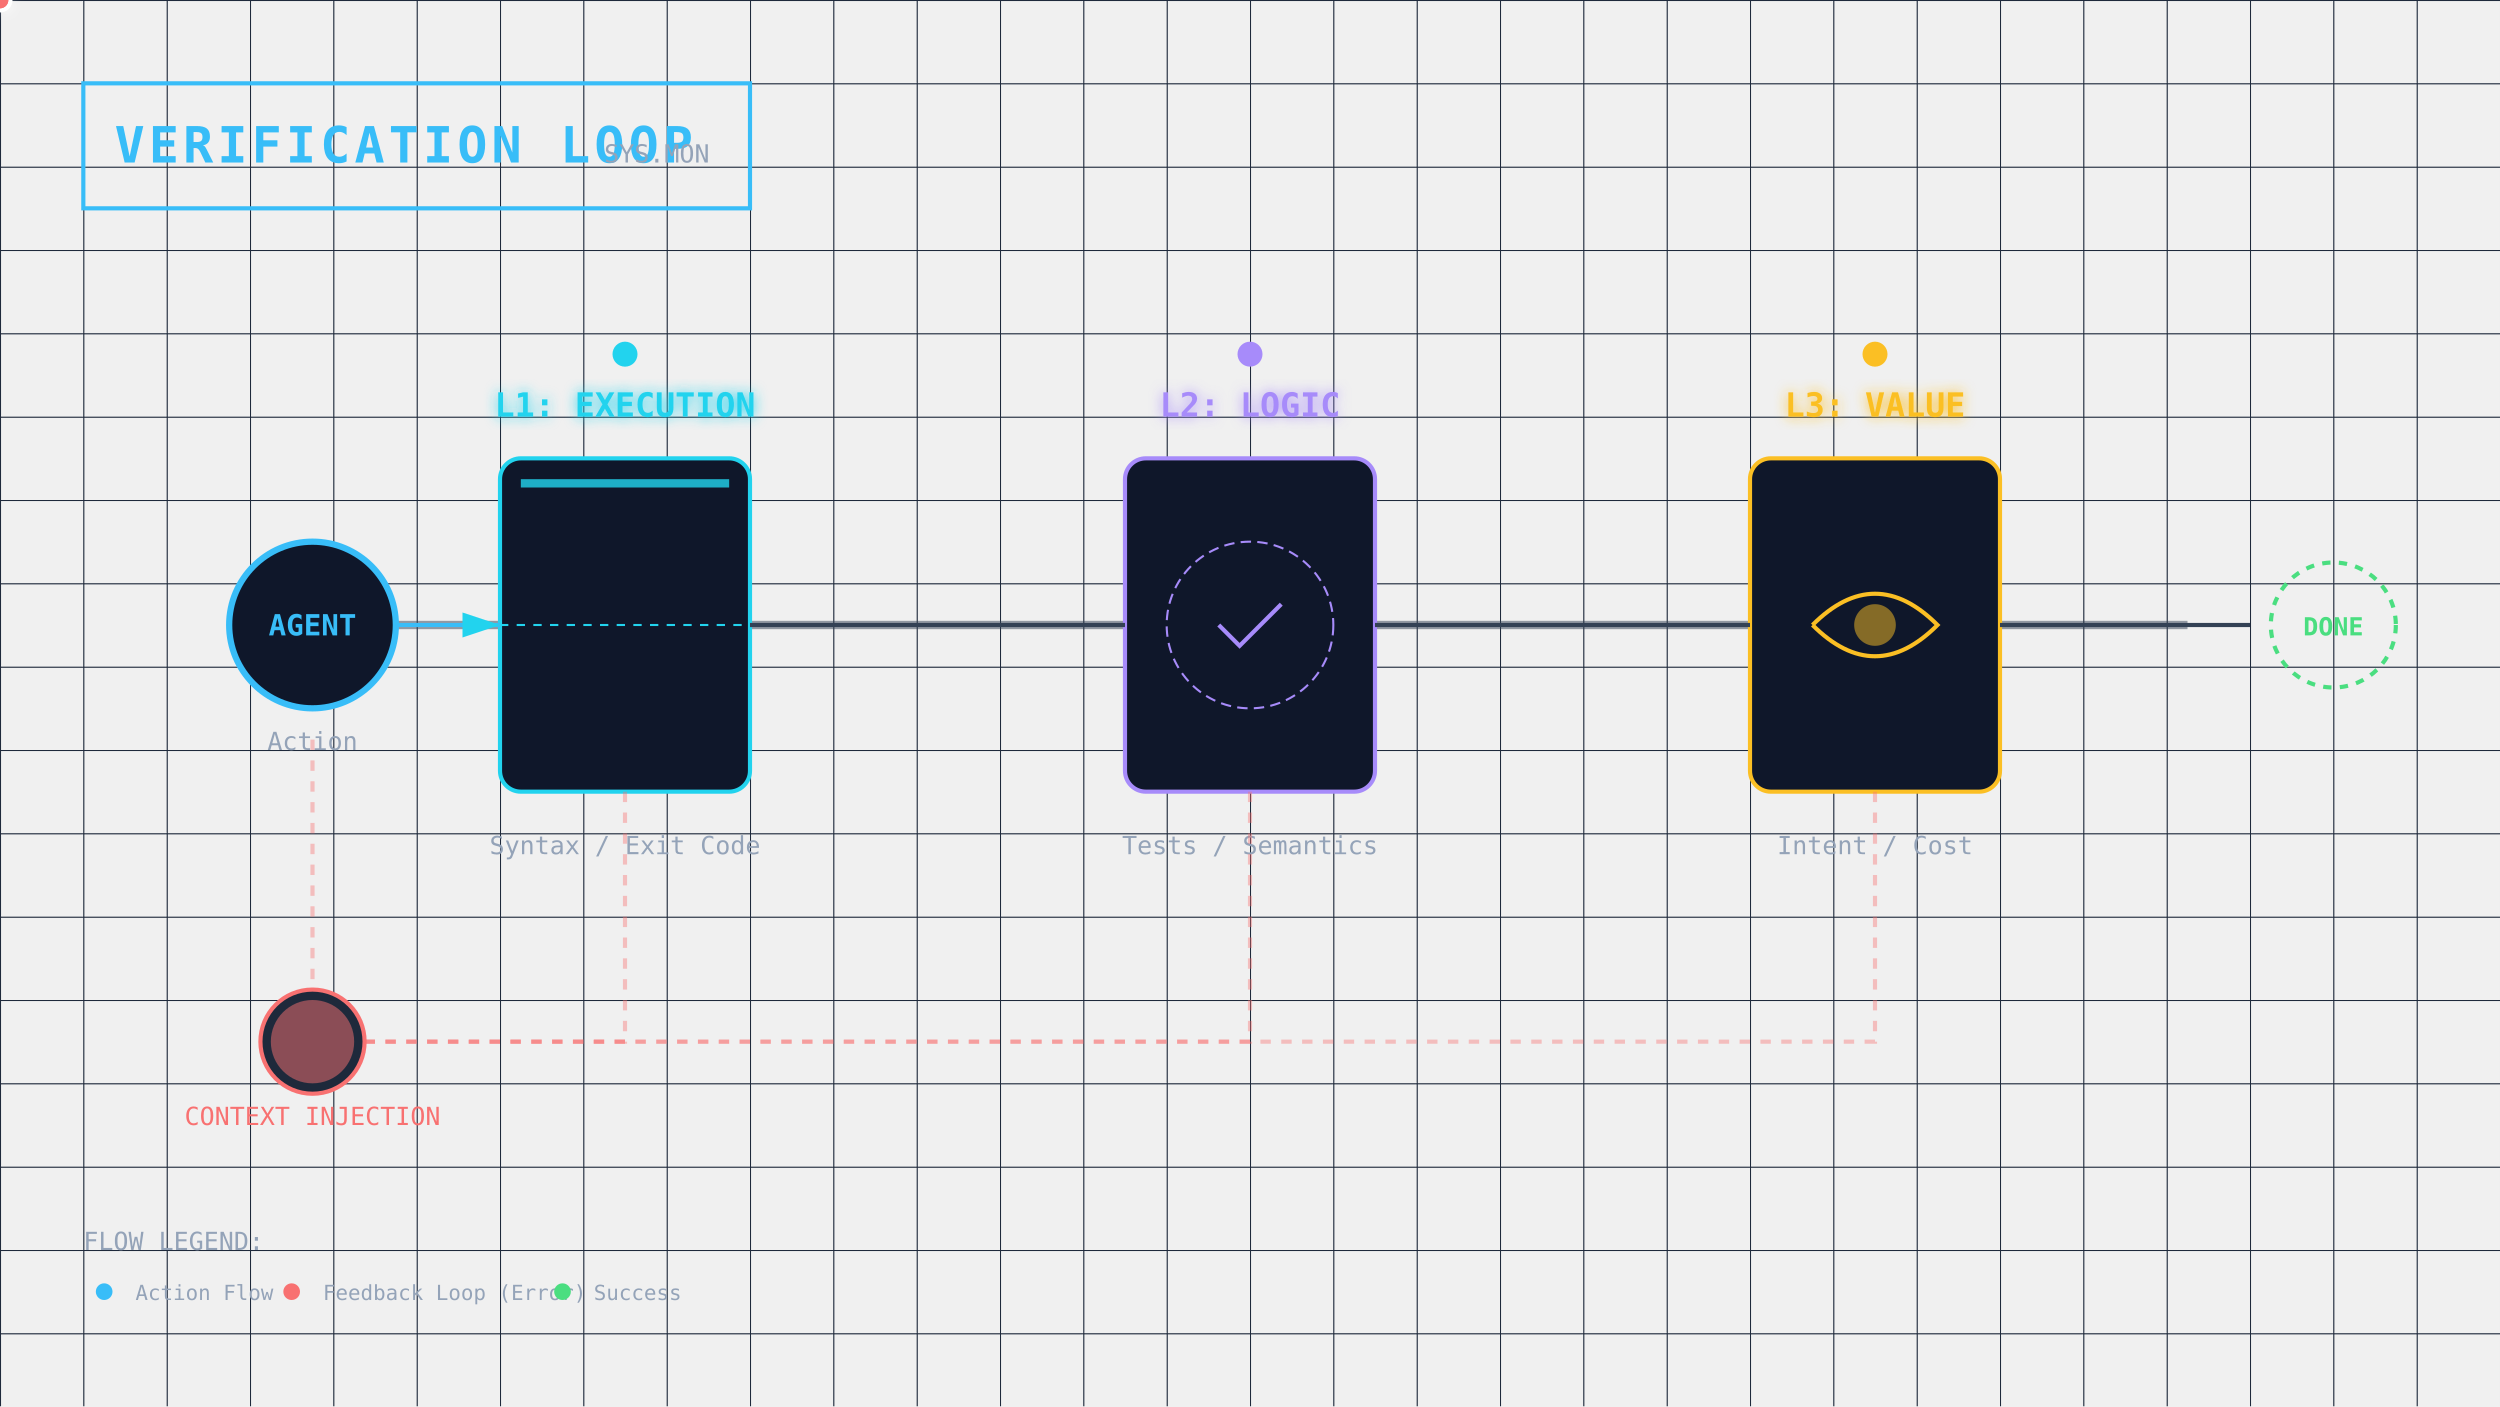
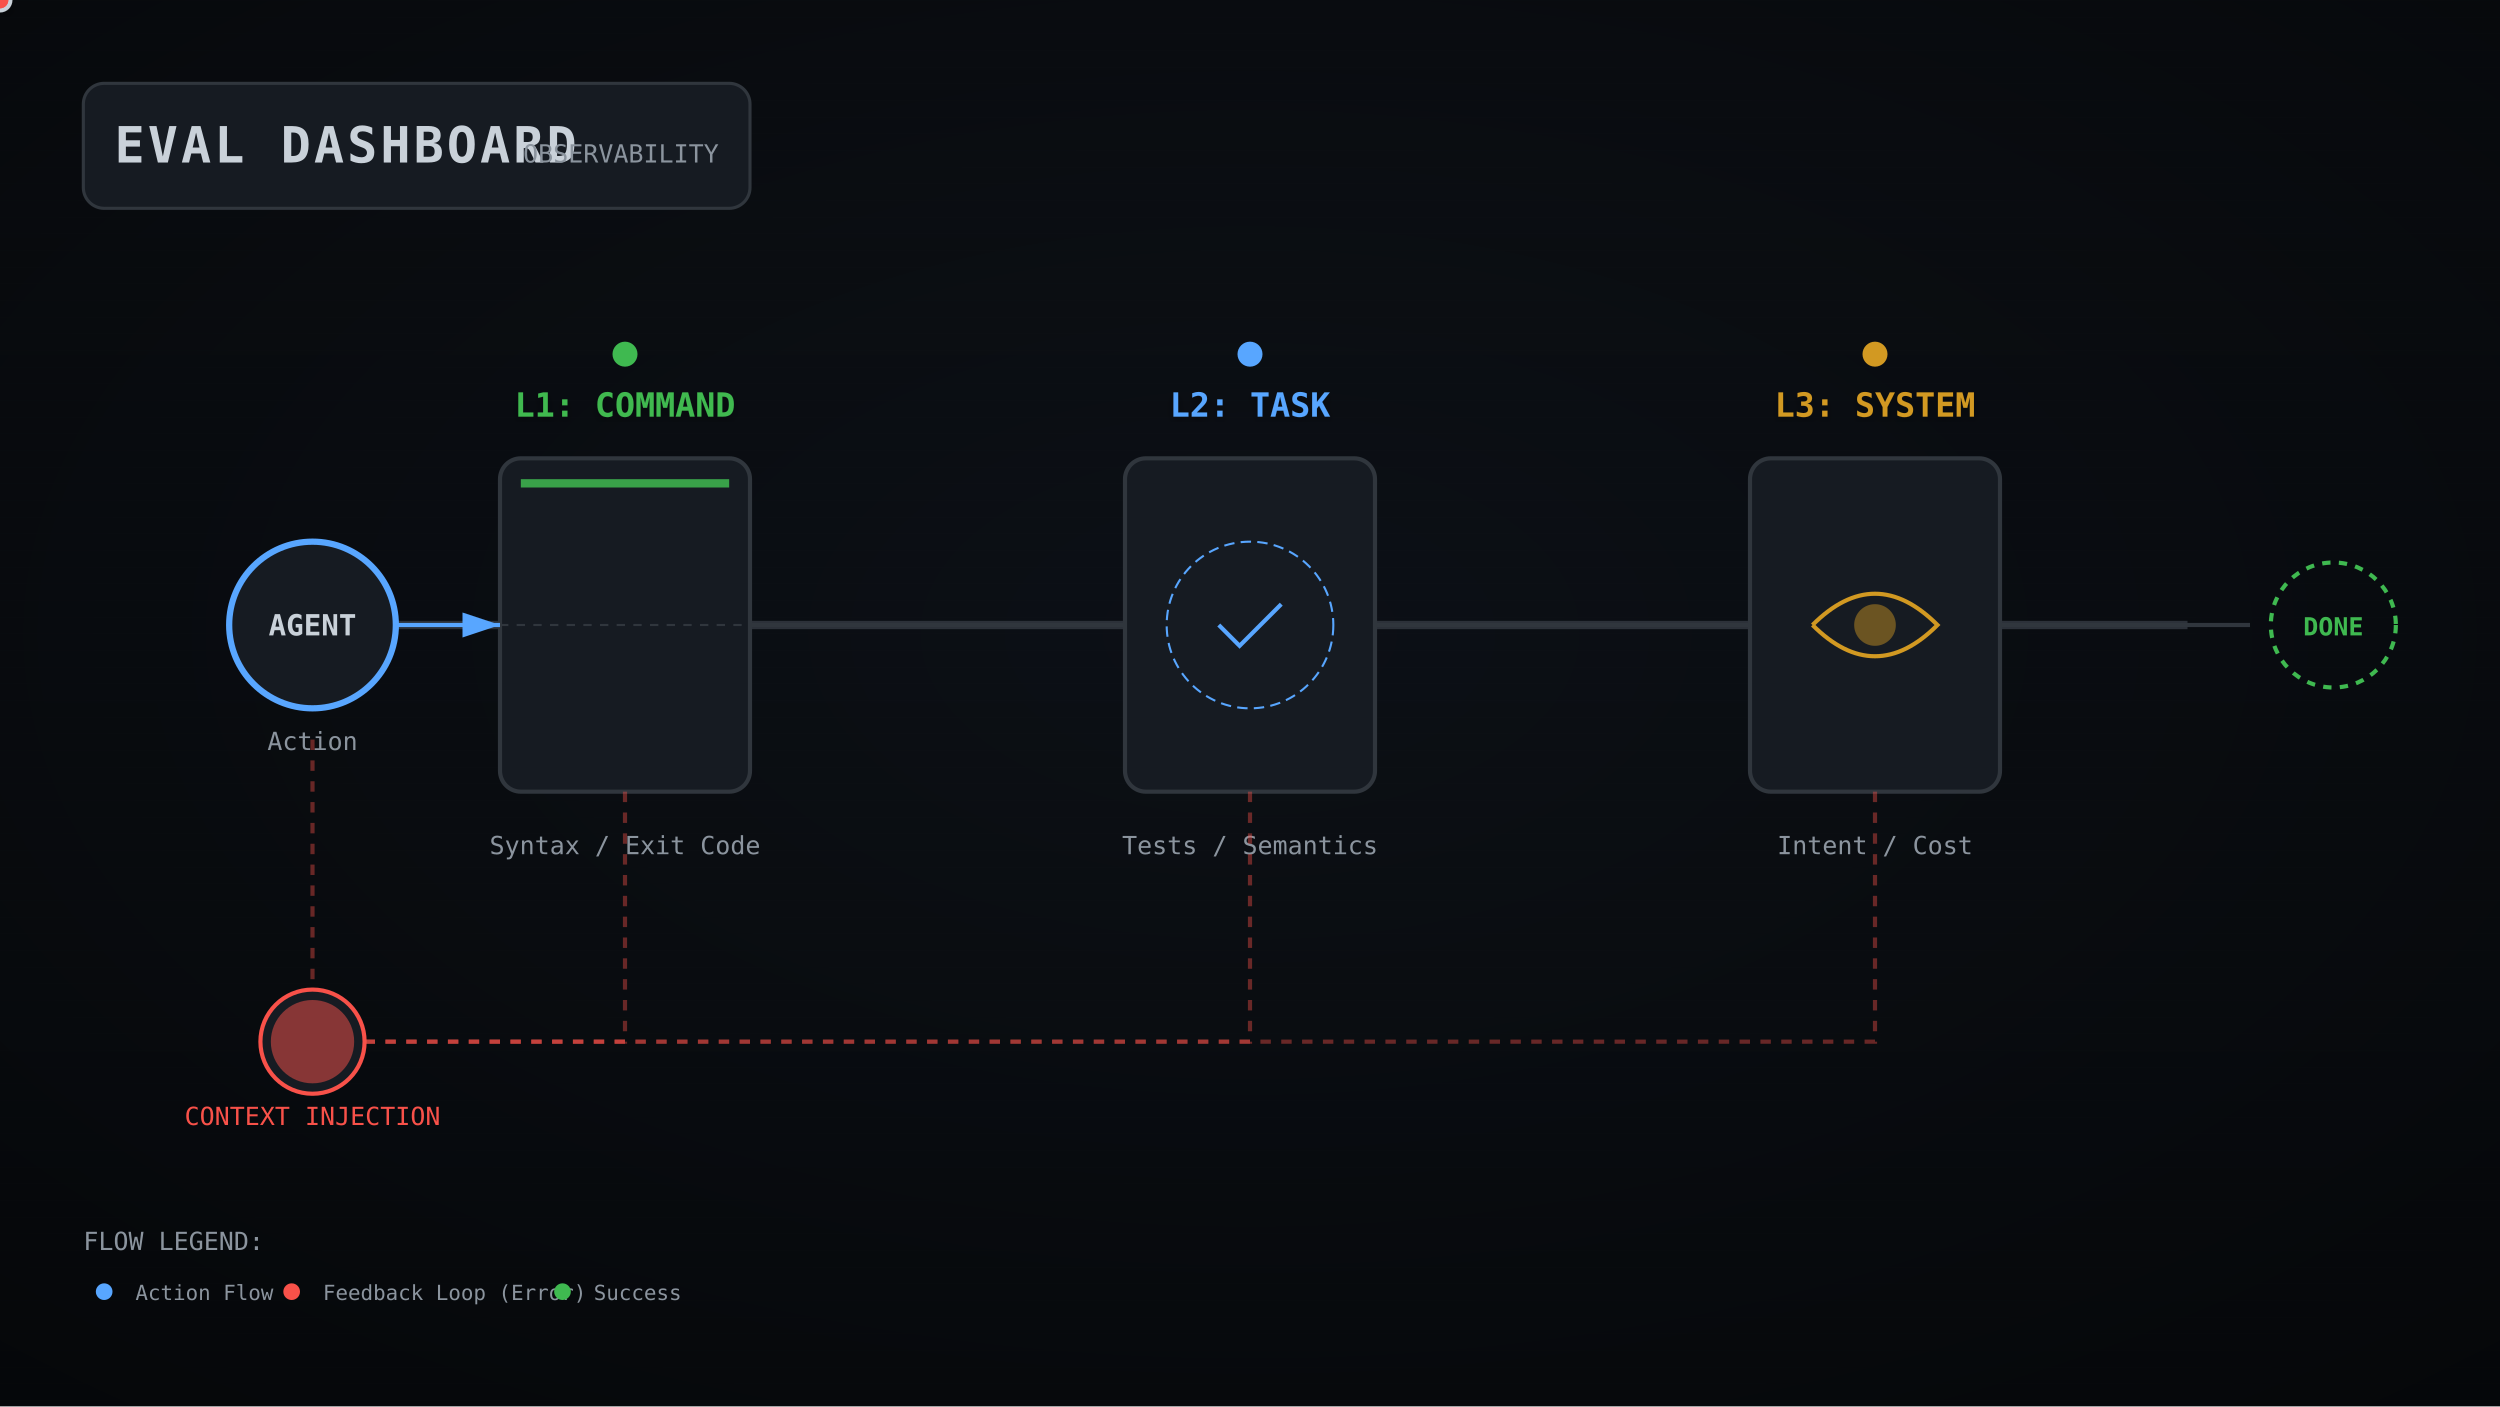
- <svg xmlns="http://www.w3.org/2000/svg" viewBox="0 0 1200 675" font-family="'JetBrains Mono', Consolas, monospace" style="background-color: #0f172a;">
+ <svg xmlns="http://www.w3.org/2000/svg" viewBox="0 0 1200 675" font-family="'JetBrains Mono', Consolas, monospace" style="background-color: #0d1117;">
  <defs>
-     <pattern id="grid" width="40" height="40" patternUnits="userSpaceOnUse">
-       <path d="M 40 0 L 0 0 0 40" fill="none" stroke="#1e293b" stroke-width="1" />
+     <linearGradient id="bgGradient" x1="0" y1="0" x2="0" y2="1">
+       <stop offset="0%" stop-color="#0d1117" />
+       <stop offset="100%" stop-color="#0b0f14" />
+     </linearGradient>
+     <radialGradient id="vignette" cx="50%" cy="45%" r="78%">
+       <stop offset="0%" stop-color="#000000" stop-opacity="0" />
+       <stop offset="100%" stop-color="#000000" stop-opacity="0.55" />
+     </radialGradient>
+     <pattern id="scanlines" width="1" height="8" patternUnits="userSpaceOnUse">
+       <path d="M 0 0 H 1" stroke="#c9d1d9" stroke-opacity="0.06" stroke-width="1" />
    </pattern>
-     <filter id="glow-cyan" x="-50%" y="-50%" width="200%" height="200%">
-       <feGaussianBlur stdDeviation="3" result="coloredBlur" />
-       <feMerge>
-         <feMergeNode in="coloredBlur" />
-         <feMergeNode in="SourceGraphic" />
-       </feMerge>
+     <filter id="glow-cyan" x="-20%" y="-20%" width="140%" height="140%">
+       <feDropShadow dx="0" dy="2" stdDeviation="2" flood-color="#000000" flood-opacity="0.35" />
    </filter>
-     <filter id="glow-violet" x="-50%" y="-50%" width="200%" height="200%">
-       <feGaussianBlur stdDeviation="3" result="coloredBlur" />
-       <feMerge>
-         <feMergeNode in="coloredBlur" />
-         <feMergeNode in="SourceGraphic" />
-       </feMerge>
+     <filter id="glow-violet" x="-20%" y="-20%" width="140%" height="140%">
+       <feDropShadow dx="0" dy="2" stdDeviation="2" flood-color="#000000" flood-opacity="0.35" />
    </filter>
-     <filter id="glow-amber" x="-50%" y="-50%" width="200%" height="200%">
-       <feGaussianBlur stdDeviation="3" result="coloredBlur" />
-       <feMerge>
-         <feMergeNode in="coloredBlur" />
-         <feMergeNode in="SourceGraphic" />
-       </feMerge>
+     <filter id="glow-amber" x="-20%" y="-20%" width="140%" height="140%">
+       <feDropShadow dx="0" dy="2" stdDeviation="2" flood-color="#000000" flood-opacity="0.35" />
    </filter>
-     <filter id="glow-red" x="-50%" y="-50%" width="200%" height="200%">
-       <feGaussianBlur stdDeviation="3" result="coloredBlur" />
-       <feMerge>
-         <feMergeNode in="coloredBlur" />
-         <feMergeNode in="SourceGraphic" />
-       </feMerge>
+     <filter id="glow-red" x="-20%" y="-20%" width="140%" height="140%">
+       <feDropShadow dx="0" dy="2" stdDeviation="2" flood-color="#000000" flood-opacity="0.35" />
    </filter>
    <marker id="arrow-cyan" markerWidth="10" markerHeight="10" refX="9" refY="3" orient="auto" markerUnits="strokeWidth">
-       <path d="M0,0 L0,6 L9,3 z" fill="#22d3ee" />
+       <path d="M0,0 L0,6 L9,3 z" fill="#58a6ff" />
    </marker>
    <marker id="arrow-red" markerWidth="10" markerHeight="10" refX="9" refY="3" orient="auto" markerUnits="strokeWidth">
-       <path d="M0,0 L0,6 L9,3 z" fill="#f87171" />
+       <path d="M0,0 L0,6 L9,3 z" fill="#f85149" />
    </marker>
  </defs>
-   <rect width="100%" height="100%" fill="url(#grid)" />
+   <rect width="100%" height="100%" fill="url(#bgGradient)" />
+   <rect width="100%" height="100%" fill="url(#scanlines)" opacity="0.10" />
+   <rect width="100%" height="100%" fill="url(#vignette)" />
  <g transform="translate(40, 40)">
-     <rect x="0" y="0" width="320" height="60" fill="none" stroke="#38bdf8" stroke-width="2" />
-     <text x="15" y="38" fill="#38bdf8" font-size="24" font-weight="bold" letter-spacing="2">VERIFICATION LOOP</text>
-     <text x="250" y="38" fill="#94a3b8" font-size="12">SYS.MON</text>
+     <rect x="0" y="0" width="320" height="60" rx="10" fill="#161b22" stroke="#30363d" stroke-width="1.5" />
+     <text x="15" y="38" fill="#c9d1d9" font-size="24" font-weight="bold" letter-spacing="1.5">EVAL DASHBOARD</text>
+     <text x="305" y="38" fill="#8b949e" font-size="12" text-anchor="end">OBSERVABILITY</text>
  </g>
-   <path id="mainFlow" d="M 150 300 L 1050 300" fill="none" stroke="#334155" stroke-width="4" stroke-opacity="0.5" />
+   <path id="mainFlow" d="M 150 300 L 1050 300" fill="none" stroke="#30363d" stroke-width="4" stroke-opacity="0.9" />
  <g transform="translate(300, 220)">
-     <rect x="-60" y="0" width="120" height="160" rx="10" fill="#0f172a" stroke="#22d3ee" stroke-width="2" />
-     <line x1="-60" y1="80" x2="60" y2="80" stroke="#22d3ee" stroke-width="1" stroke-dasharray="4,4" />
-     <rect x="-50" y="10" width="100" height="4" fill="#22d3ee" opacity="0.8">
+     <rect x="-60" y="0" width="120" height="160" rx="10" fill="#161b22" stroke="#30363d" stroke-width="2" />
+     <line x1="-60" y1="80" x2="60" y2="80" stroke="#30363d" stroke-width="1" stroke-dasharray="4,4" />
+     <rect x="-50" y="10" width="100" height="4" fill="#3fb950" opacity="0.85">
      <animate attributeName="y" values="10;150;10" dur="2s" repeatCount="indefinite" />
      <animate attributeName="opacity" values="0.8;0.2;0.8" dur="2s" repeatCount="indefinite" />
    </rect>
-     <text x="0" y="-20" fill="#22d3ee" font-size="16" font-weight="bold" text-anchor="middle" filter="url(#glow-cyan)">L1: EXECUTION</text>
-     <text x="0" y="190" fill="#94a3b8" font-size="12" text-anchor="middle">Syntax / Exit Code</text>
-     <circle cx="0" cy="-50" r="6" fill="#22d3ee">
+     <text x="0" y="-20" fill="#3fb950" font-size="16" font-weight="bold" text-anchor="middle" filter="url(#glow-cyan)">L1: COMMAND</text>
+     <text x="0" y="190" fill="#8b949e" font-size="12" text-anchor="middle">Syntax / Exit Code</text>
+     <circle cx="0" cy="-50" r="6" fill="#3fb950">
      <animate attributeName="r" values="6;8;6" dur="1s" repeatCount="indefinite" />
      <animate attributeName="opacity" values="1;0.5;1" dur="1s" repeatCount="indefinite" />
    </circle>
  </g>
  <g transform="translate(600, 220)">
-     <rect x="-60" y="0" width="120" height="160" rx="10" fill="#0f172a" stroke="#a78bfa" stroke-width="2" />
-     <circle cx="0" cy="80" r="40" fill="none" stroke="#a78bfa" stroke-width="1" stroke-dasharray="5,3">
+     <rect x="-60" y="0" width="120" height="160" rx="10" fill="#161b22" stroke="#30363d" stroke-width="2" />
+     <circle cx="0" cy="80" r="40" fill="none" stroke="#58a6ff" stroke-width="1" stroke-dasharray="5,3">
      <animateTransform attributeName="transform" type="rotate" from="0 0 80" to="360 0 80" dur="8s" repeatCount="indefinite" />
    </circle>
-     <path d="M -15 80 L -5 90 L 15 70" fill="none" stroke="#a78bfa" stroke-width="2">
+     <path d="M -15 80 L -5 90 L 15 70" fill="none" stroke="#58a6ff" stroke-width="2">
      <animate attributeName="stroke-opacity" values="0.3;1;0.3" dur="3s" repeatCount="indefinite" />
    </path>
-     <text x="0" y="-20" fill="#a78bfa" font-size="16" font-weight="bold" text-anchor="middle" filter="url(#glow-violet)">L2: LOGIC</text>
-     <text x="0" y="190" fill="#94a3b8" font-size="12" text-anchor="middle">Tests / Semantics</text>
-     <circle cx="0" cy="-50" r="6" fill="#a78bfa">
+     <text x="0" y="-20" fill="#58a6ff" font-size="16" font-weight="bold" text-anchor="middle" filter="url(#glow-violet)">L2: TASK</text>
+     <text x="0" y="190" fill="#8b949e" font-size="12" text-anchor="middle">Tests / Semantics</text>
+     <circle cx="0" cy="-50" r="6" fill="#58a6ff">
      <animate attributeName="r" values="6;8;6" dur="1.5s" repeatCount="indefinite" />
      <animate attributeName="opacity" values="1;0.5;1" dur="1.5s" repeatCount="indefinite" />
    </circle>
  </g>
  <g transform="translate(900, 220)">
-     <rect x="-60" y="0" width="120" height="160" rx="10" fill="#0f172a" stroke="#fbbf24" stroke-width="2" />
-     <path d="M -30 80 Q 0 50 30 80 Q 0 110 -30 80" fill="none" stroke="#fbbf24" stroke-width="2" />
-     <circle cx="0" cy="80" r="10" fill="#fbbf24" opacity="0.5">
+     <rect x="-60" y="0" width="120" height="160" rx="10" fill="#161b22" stroke="#30363d" stroke-width="2" />
+     <path d="M -30 80 Q 0 50 30 80 Q 0 110 -30 80" fill="none" stroke="#d29922" stroke-width="2" />
+     <circle cx="0" cy="80" r="10" fill="#d29922" opacity="0.45">
      <animate attributeName="r" values="10;12;10" dur="4s" repeatCount="indefinite" />
    </circle>
-     <text x="0" y="-20" fill="#fbbf24" font-size="16" font-weight="bold" text-anchor="middle" filter="url(#glow-amber)">L3: VALUE</text>
-     <text x="0" y="190" fill="#94a3b8" font-size="12" text-anchor="middle">Intent / Cost</text>
-     <circle cx="0" cy="-50" r="6" fill="#fbbf24">
+     <text x="0" y="-20" fill="#d29922" font-size="16" font-weight="bold" text-anchor="middle" filter="url(#glow-amber)">L3: SYSTEM</text>
+     <text x="0" y="190" fill="#8b949e" font-size="12" text-anchor="middle">Intent / Cost</text>
+     <circle cx="0" cy="-50" r="6" fill="#d29922">
      <animate attributeName="r" values="6;8;6" dur="2s" repeatCount="indefinite" />
      <animate attributeName="opacity" values="1;0.5;1" dur="2s" repeatCount="indefinite" />
    </circle>
  </g>
  <g transform="translate(150, 300)">
-     <circle cx="0" cy="0" r="40" fill="#0f172a" stroke="#38bdf8" stroke-width="3" />
-     <text x="0" y="5" fill="#38bdf8" font-size="14" font-weight="bold" text-anchor="middle">AGENT</text>
-     <text x="0" y="60" fill="#94a3b8" font-size="12" text-anchor="middle">Action</text>
+     <circle cx="0" cy="0" r="40" fill="#161b22" stroke="#58a6ff" stroke-width="3" />
+     <text x="0" y="5" fill="#c9d1d9" font-size="14" font-weight="bold" text-anchor="middle">AGENT</text>
+     <text x="0" y="60" fill="#8b949e" font-size="12" text-anchor="middle">Action</text>
  </g>
-   <line x1="190" y1="300" x2="240" y2="300" stroke="#38bdf8" stroke-width="2" marker-end="url(#arrow-cyan)" />
-   <line x1="360" y1="300" x2="540" y2="300" stroke="#334155" stroke-width="2" />
-   <line x1="660" y1="300" x2="840" y2="300" stroke="#334155" stroke-width="2" />
-   <line x1="960" y1="300" x2="1080" y2="300" stroke="#334155" stroke-width="2" />
+   <line x1="190" y1="300" x2="240" y2="300" stroke="#58a6ff" stroke-width="2" marker-end="url(#arrow-cyan)" />
+   <line x1="360" y1="300" x2="540" y2="300" stroke="#30363d" stroke-width="2" />
+   <line x1="660" y1="300" x2="840" y2="300" stroke="#30363d" stroke-width="2" />
+   <line x1="960" y1="300" x2="1080" y2="300" stroke="#30363d" stroke-width="2" />
  <g transform="translate(1120, 300)">
-     <circle cx="0" cy="0" r="30" fill="none" stroke="#4ade80" stroke-width="2" stroke-dasharray="4,4" />
-     <text x="0" y="5" fill="#4ade80" font-size="12" font-weight="bold" text-anchor="middle">DONE</text>
+     <circle cx="0" cy="0" r="30" fill="none" stroke="#3fb950" stroke-width="2" stroke-dasharray="4,4" />
+     <text x="0" y="5" fill="#3fb950" font-size="12" font-weight="bold" text-anchor="middle">DONE</text>
  </g>
-   <path d="M 300 380 L 300 500 L 150 500 L 150 350" fill="none" stroke="#f87171" stroke-width="2" stroke-dasharray="5,5" opacity="0.4" />
-   <path d="M 600 380 L 600 500 L 150 500" fill="none" stroke="#f87171" stroke-width="2" stroke-dasharray="5,5" opacity="0.4" />
-   <path d="M 900 380 L 900 500 L 150 500" fill="none" stroke="#f87171" stroke-width="2" stroke-dasharray="5,5" opacity="0.4" />
+   <path d="M 300 380 L 300 500 L 150 500 L 150 350" fill="none" stroke="#f85149" stroke-width="2" stroke-dasharray="5,5" opacity="0.4" />
+   <path d="M 600 380 L 600 500 L 150 500" fill="none" stroke="#f85149" stroke-width="2" stroke-dasharray="5,5" opacity="0.4" />
+   <path d="M 900 380 L 900 500 L 150 500" fill="none" stroke="#f85149" stroke-width="2" stroke-dasharray="5,5" opacity="0.4" />
  <g transform="translate(150, 500)">
-     <circle cx="0" cy="0" r="25" fill="#1e293b" stroke="#f87171" stroke-width="2" />
-     <text x="0" y="40" fill="#f87171" font-size="12" text-anchor="middle">CONTEXT INJECTION</text>
-     <circle cx="0" cy="0" r="20" fill="#f87171" opacity="0.5">
+     <circle cx="0" cy="0" r="25" fill="#161b22" stroke="#f85149" stroke-width="2" />
+     <text x="0" y="40" fill="#f85149" font-size="12" text-anchor="middle">CONTEXT INJECTION</text>
+     <circle cx="0" cy="0" r="20" fill="#f85149" opacity="0.5">
      <animate attributeName="r" values="5;20;5" dur="1.5s" repeatCount="indefinite" />
      <animate attributeName="opacity" values="0.8;0;0.8" dur="1.5s" repeatCount="indefinite" />
    </circle>
  </g>
-   <circle r="6" fill="#ffffff" filter="url(#glow-cyan)">
+   <circle r="6" fill="#c9d1d9" filter="url(#glow-cyan)">
    <animateMotion dur="4s" repeatCount="indefinite" path="M 150 300 L 1120 300" keyPoints="0;1" keyTimes="0;1" calcMode="linear" />
-     <animate attributeName="fill" values="#ffffff;#22d3ee;#a78bfa;#fbbf24;#4ade80" keyTimes="0;0.2;0.5;0.8;1" dur="4s" repeatCount="indefinite" />
+     <animate attributeName="fill" values="#c9d1d9;#3fb950;#58a6ff;#d29922;#3fb950" keyTimes="0;0.2;0.5;0.8;1" dur="4s" repeatCount="indefinite" />
  </circle>
-   <circle r="4" fill="#f87171">
+   <circle r="4" fill="#f85149">
    <animateMotion dur="3s" repeatCount="indefinite" path="M 150 300 L 300 300 L 300 500 L 150 500 L 150 340" keyPoints="0;0.2;0.5;0.8;1" keyTimes="0;0.3;0.5;0.8;1" calcMode="linear" />
    <animate attributeName="opacity" values="0;1;1;1;0" keyTimes="0;0.1;0.8;0.9;1" dur="3s" repeatCount="indefinite" />
  </circle>
-   <circle r="4" fill="#f87171">
+   <circle r="4" fill="#f85149">
    <animateMotion dur="5s" begin="1s" repeatCount="indefinite" path="M 150 300 L 600 300 L 600 500 L 150 500 L 150 340" />
    <animate attributeName="opacity" values="0;1;1;1;0" keyTimes="0;0.1;0.8;0.9;1" dur="5s" repeatCount="indefinite" />
  </circle>
-   <rect x="290" y="290" width="20" height="20" fill="none" stroke="#22d3ee" stroke-width="2" opacity="0">
+   <rect x="290" y="290" width="20" height="20" fill="none" stroke="#3fb950" stroke-width="2" opacity="0">
    <animate attributeName="opacity" values="0;1;0" dur="4s" begin="0.6s" repeatCount="indefinite" />
    <animate attributeName="width" values="20;60" dur="0.5s" begin="0.6s" repeatCount="indefinite" />
    <animate attributeName="height" values="20;60" dur="0.5s" begin="0.6s" repeatCount="indefinite" />
    <animate attributeName="x" values="290;270" dur="0.5s" begin="0.6s" repeatCount="indefinite" />
    <animate attributeName="y" values="290;270" dur="0.5s" begin="0.6s" repeatCount="indefinite" />
  </rect>
  <g transform="translate(40, 600)">
-     <text x="0" y="0" fill="#94a3b8" font-size="12">FLOW LEGEND:</text>
-     <circle cx="10" cy="20" r="4" fill="#38bdf8" />
-     <text x="25" y="24" fill="#94a3b8" font-size="10">Action Flow</text>
-     <circle cx="100" cy="20" r="4" fill="#f87171" />
-     <text x="115" y="24" fill="#94a3b8" font-size="10">Feedback Loop (Error)</text>
-     <circle cx="230" cy="20" r="4" fill="#4ade80" />
-     <text x="245" y="24" fill="#94a3b8" font-size="10">Success</text>
+     <text x="0" y="0" fill="#8b949e" font-size="12">FLOW LEGEND:</text>
+     <circle cx="10" cy="20" r="4" fill="#58a6ff" />
+     <text x="25" y="24" fill="#8b949e" font-size="10">Action Flow</text>
+     <circle cx="100" cy="20" r="4" fill="#f85149" />
+     <text x="115" y="24" fill="#8b949e" font-size="10">Feedback Loop (Error)</text>
+     <circle cx="230" cy="20" r="4" fill="#3fb950" />
+     <text x="245" y="24" fill="#8b949e" font-size="10">Success</text>
  </g>
</svg>
